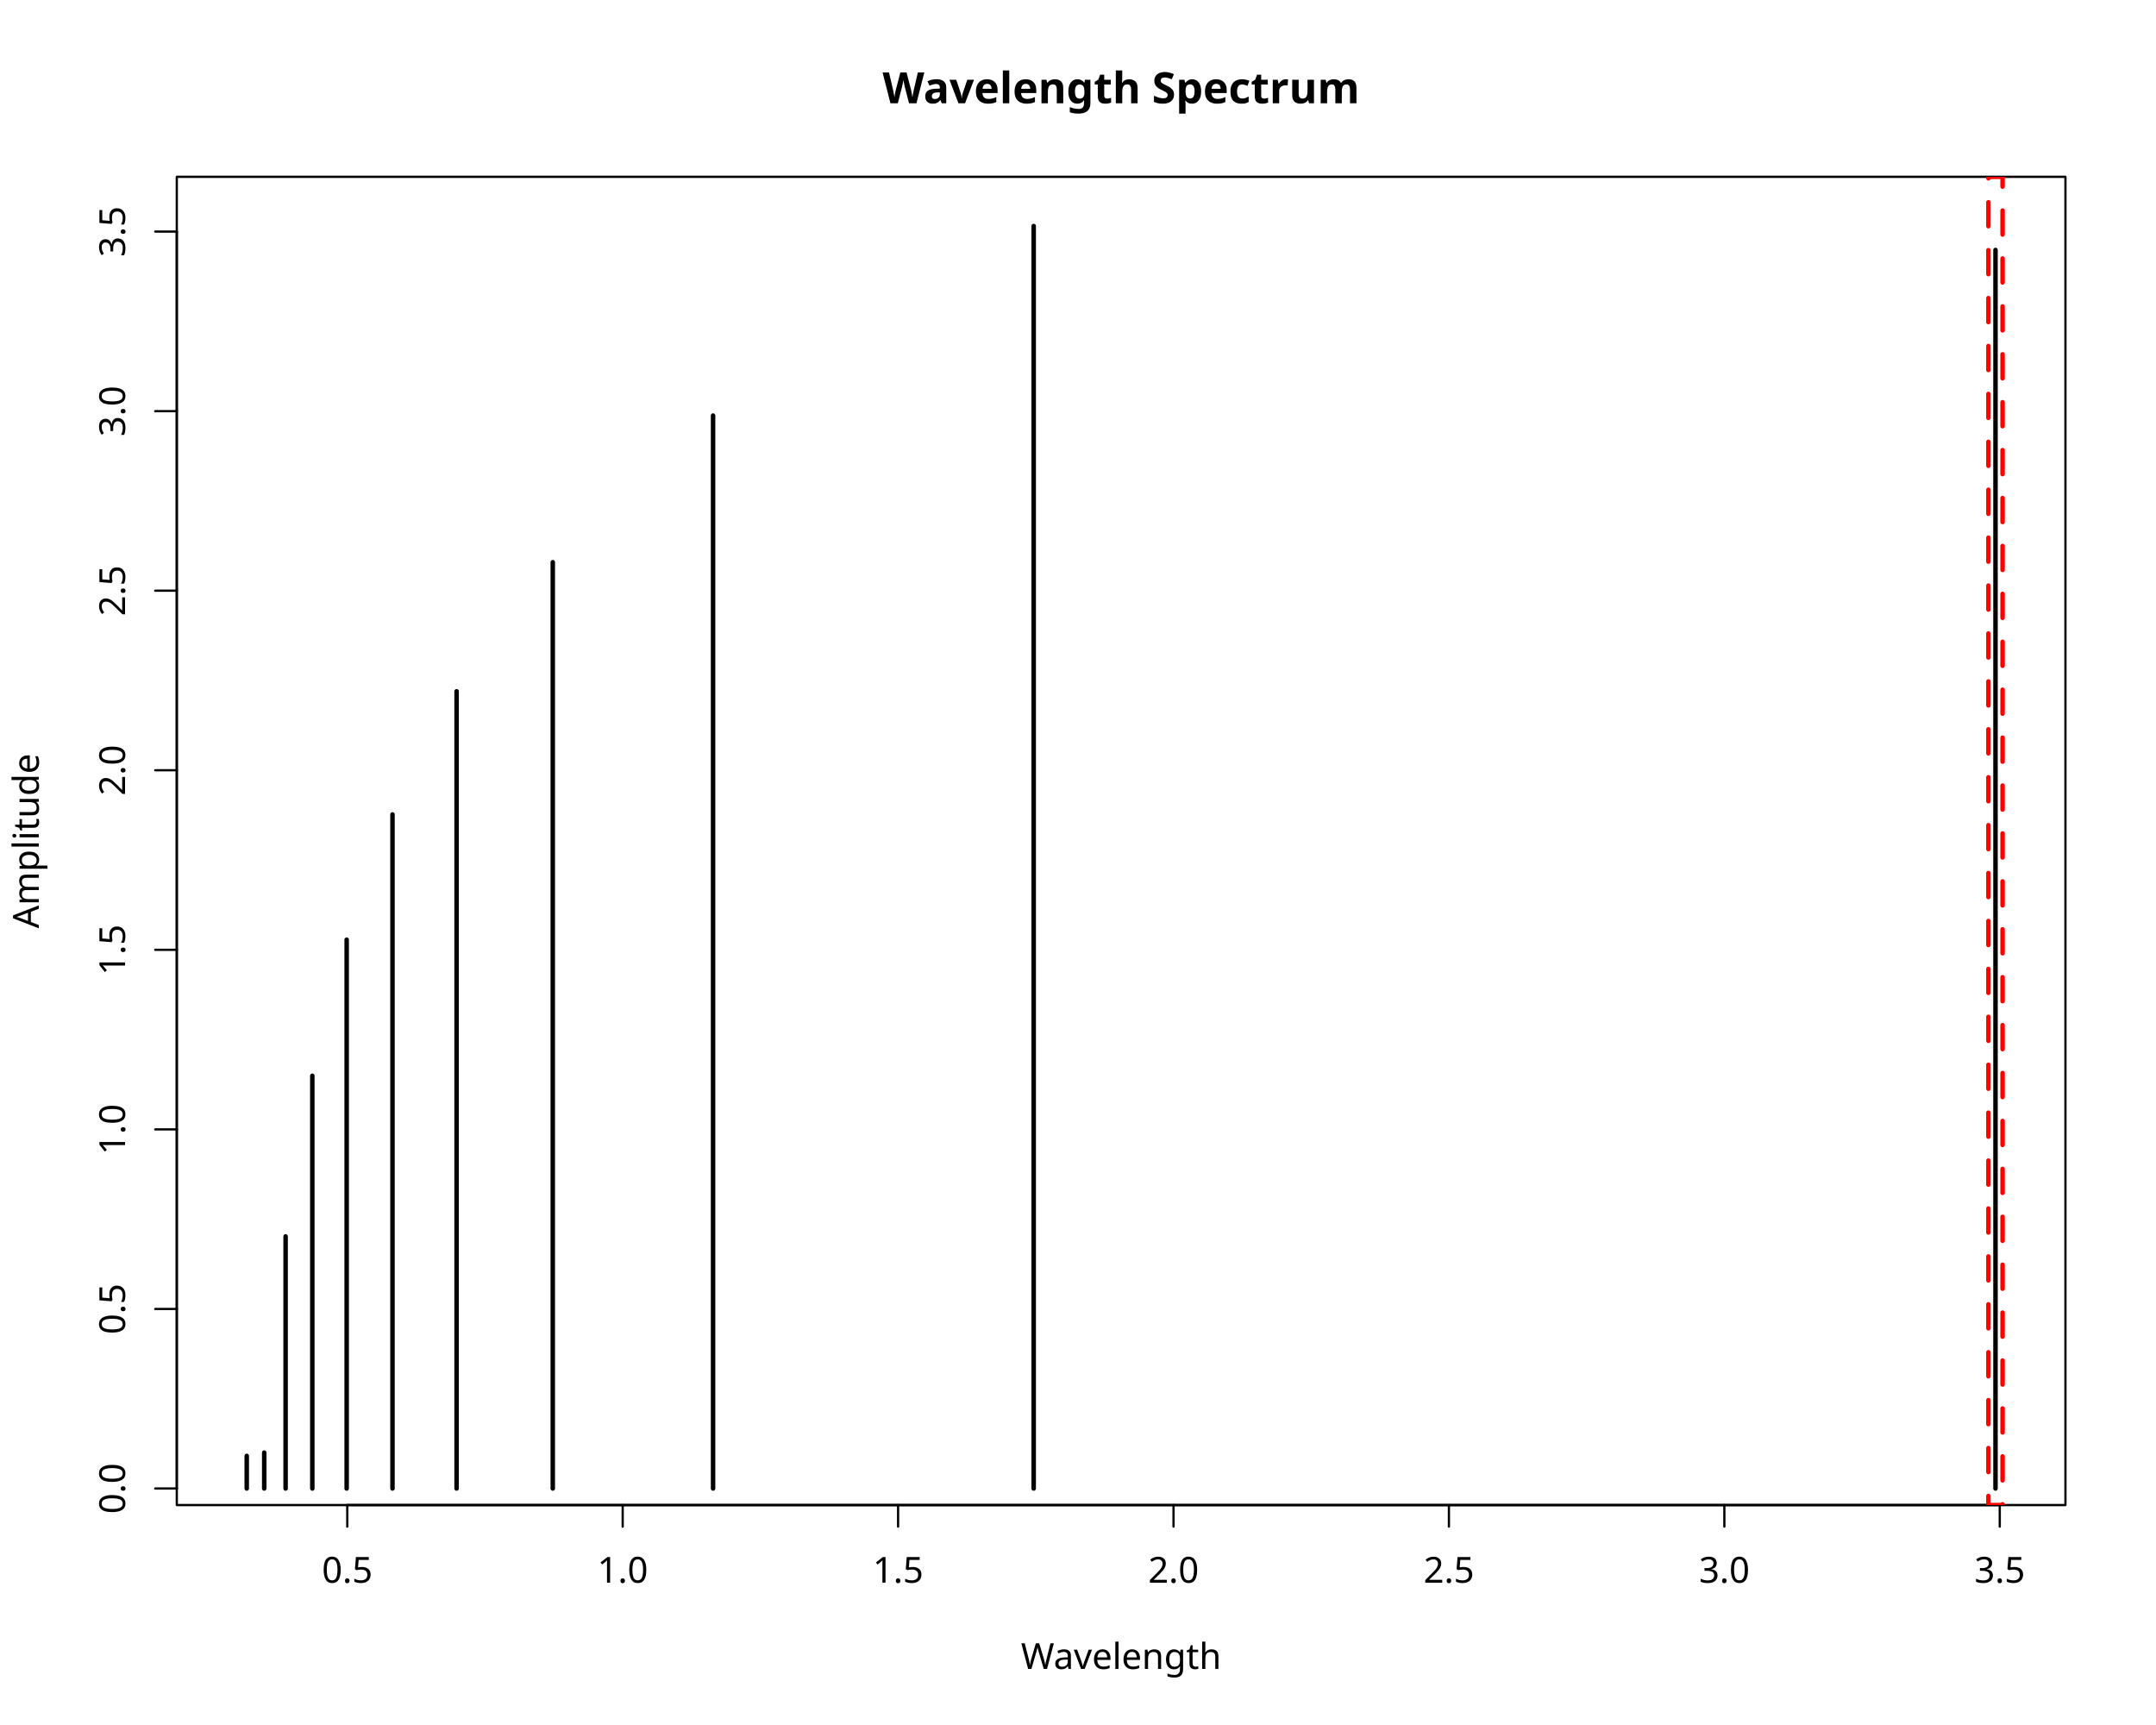
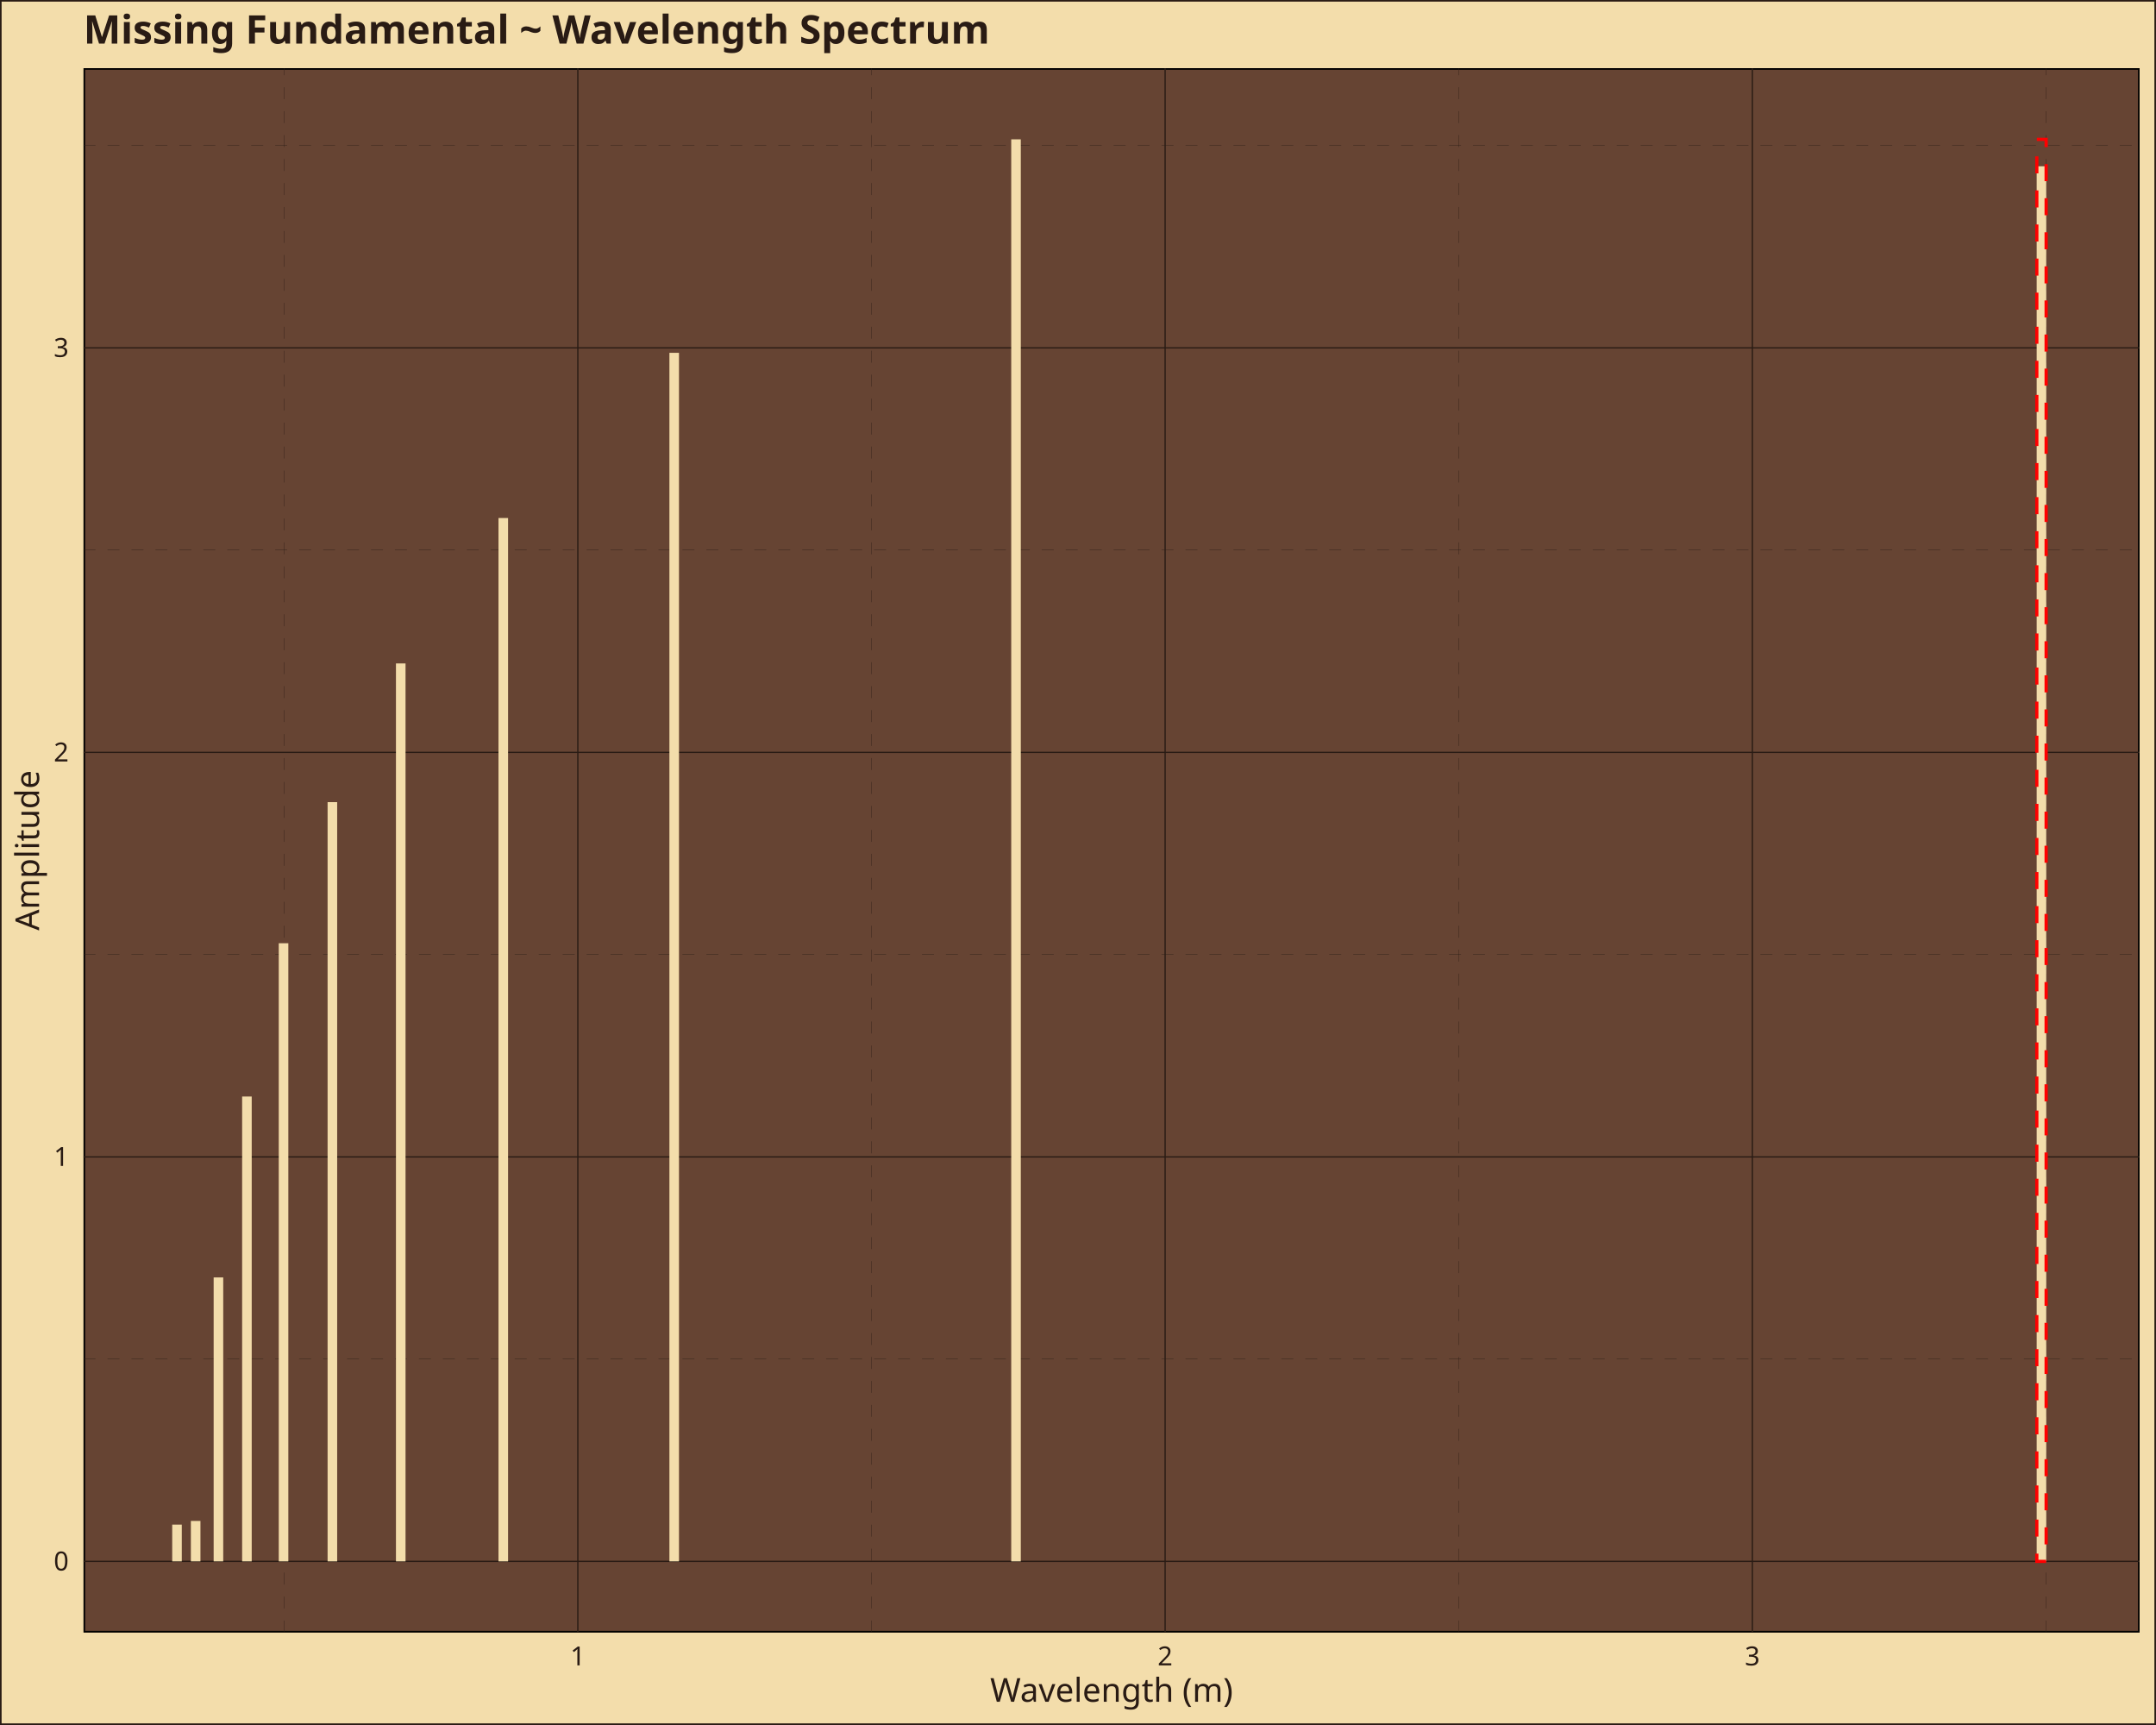
<svg xmlns="http://www.w3.org/2000/svg" class="svglite" data-engine-version="2.0" width="720.00pt" height="576.00pt" viewBox="0 0 720.00 576.00">
  <defs>
    <style type="text/css">
    .svglite line, .svglite polyline, .svglite polygon, .svglite path, .svglite rect, .svglite circle {
      fill: none;
      stroke: #000000;
      stroke-linecap: round;
      stroke-linejoin: round;
      stroke-miterlimit: 10.00;
    }
  </style>
  </defs>
  <rect width="100%" height="100%" style="stroke: none; fill: #FFFFFF;" />
  <defs>
    <clipPath id="cpMC4wMHw3MjAuMDB8MC4wMHw1NzYuMDA=">
      <rect x="0.00" y="0.00" width="720.00" height="576.00" />
    </clipPath>
  </defs>
  <g clip-path="url(#cpMC4wMHw3MjAuMDB8MC4wMHw1NzYuMDA=)">
-     <line x1="115.97" y1="502.56" x2="667.82" y2="502.56" style="stroke-width: 0.75;" />
-     <line x1="115.97" y1="502.56" x2="115.97" y2="509.76" style="stroke-width: 0.75;" />
-     <line x1="207.95" y1="502.56" x2="207.95" y2="509.76" style="stroke-width: 0.75;" />
-     <line x1="299.92" y1="502.56" x2="299.92" y2="509.76" style="stroke-width: 0.75;" />
-     <line x1="391.90" y1="502.56" x2="391.90" y2="509.76" style="stroke-width: 0.75;" />
-     <line x1="483.87" y1="502.56" x2="483.87" y2="509.76" style="stroke-width: 0.75;" />
-     <line x1="575.85" y1="502.56" x2="575.85" y2="509.76" style="stroke-width: 0.75;" />
-     <line x1="667.82" y1="502.56" x2="667.82" y2="509.76" style="stroke-width: 0.75;" />
-     <text x="115.97" y="528.48" text-anchor="middle" style="font-size: 12.00px; font-family: sans;" textLength="16.68px" lengthAdjust="spacingAndGlyphs">0.5</text>
-     <text x="207.95" y="528.48" text-anchor="middle" style="font-size: 12.00px; font-family: sans;" textLength="16.68px" lengthAdjust="spacingAndGlyphs">1.0</text>
-     <text x="299.92" y="528.48" text-anchor="middle" style="font-size: 12.00px; font-family: sans;" textLength="16.68px" lengthAdjust="spacingAndGlyphs">1.5</text>
-     <text x="391.90" y="528.48" text-anchor="middle" style="font-size: 12.00px; font-family: sans;" textLength="16.68px" lengthAdjust="spacingAndGlyphs">2.0</text>
-     <text x="483.87" y="528.48" text-anchor="middle" style="font-size: 12.00px; font-family: sans;" textLength="16.68px" lengthAdjust="spacingAndGlyphs">2.5</text>
-     <text x="575.85" y="528.48" text-anchor="middle" style="font-size: 12.00px; font-family: sans;" textLength="16.68px" lengthAdjust="spacingAndGlyphs">3.0</text>
-     <text x="667.82" y="528.48" text-anchor="middle" style="font-size: 12.00px; font-family: sans;" textLength="16.68px" lengthAdjust="spacingAndGlyphs">3.5</text>
-     <line x1="59.04" y1="497.03" x2="59.04" y2="77.33" style="stroke-width: 0.75;" />
-     <line x1="59.04" y1="497.03" x2="51.84" y2="497.03" style="stroke-width: 0.75;" />
-     <line x1="59.04" y1="437.08" x2="51.84" y2="437.08" style="stroke-width: 0.75;" />
-     <line x1="59.04" y1="377.12" x2="51.84" y2="377.12" style="stroke-width: 0.75;" />
-     <line x1="59.04" y1="317.16" x2="51.84" y2="317.16" style="stroke-width: 0.75;" />
-     <line x1="59.04" y1="257.20" x2="51.84" y2="257.20" style="stroke-width: 0.75;" />
-     <line x1="59.04" y1="197.24" x2="51.84" y2="197.24" style="stroke-width: 0.75;" />
-     <line x1="59.04" y1="137.29" x2="51.84" y2="137.29" style="stroke-width: 0.75;" />
-     <line x1="59.04" y1="77.33" x2="51.84" y2="77.33" style="stroke-width: 0.75;" />
-     <text transform="translate(41.76,497.03) rotate(-90)" text-anchor="middle" style="font-size: 12.00px; font-family: sans;" textLength="16.68px" lengthAdjust="spacingAndGlyphs">0.0</text>
-     <text transform="translate(41.76,437.08) rotate(-90)" text-anchor="middle" style="font-size: 12.00px; font-family: sans;" textLength="16.68px" lengthAdjust="spacingAndGlyphs">0.5</text>
-     <text transform="translate(41.76,377.12) rotate(-90)" text-anchor="middle" style="font-size: 12.00px; font-family: sans;" textLength="16.68px" lengthAdjust="spacingAndGlyphs">1.0</text>
-     <text transform="translate(41.76,317.16) rotate(-90)" text-anchor="middle" style="font-size: 12.00px; font-family: sans;" textLength="16.68px" lengthAdjust="spacingAndGlyphs">1.5</text>
-     <text transform="translate(41.76,257.20) rotate(-90)" text-anchor="middle" style="font-size: 12.00px; font-family: sans;" textLength="16.68px" lengthAdjust="spacingAndGlyphs">2.0</text>
-     <text transform="translate(41.76,197.24) rotate(-90)" text-anchor="middle" style="font-size: 12.00px; font-family: sans;" textLength="16.68px" lengthAdjust="spacingAndGlyphs">2.5</text>
-     <text transform="translate(41.76,137.29) rotate(-90)" text-anchor="middle" style="font-size: 12.00px; font-family: sans;" textLength="16.68px" lengthAdjust="spacingAndGlyphs">3.0</text>
-     <text transform="translate(41.76,77.33) rotate(-90)" text-anchor="middle" style="font-size: 12.00px; font-family: sans;" textLength="16.68px" lengthAdjust="spacingAndGlyphs">3.5</text>
-     <polygon points="59.04,502.56 689.76,502.56 689.76,59.04 59.04,59.04 " style="stroke-width: 0.75; fill: none;" />
-     <text x="374.40" y="34.48" text-anchor="middle" style="font-size: 14.40px; font-weight: bold; font-family: sans;" textLength="141.69px" lengthAdjust="spacingAndGlyphs">Wavelength Spectrum</text>
-     <text x="374.40" y="557.28" text-anchor="middle" style="font-size: 12.00px; font-family: sans;" textLength="63.37px" lengthAdjust="spacingAndGlyphs">Wavelength</text>
-     <text transform="translate(12.96,280.80) rotate(-90)" text-anchor="middle" style="font-size: 12.00px; font-family: sans;" textLength="53.37px" lengthAdjust="spacingAndGlyphs">Amplitude</text>
+     <rect x="0.00" y="0.00" width="720.00" height="576.00" style="stroke-width: 1.07; stroke: #291B14; fill: #F3DDAB;" />
  </g>
  <defs>
-     <clipPath id="cpNTkuMDR8Njg5Ljc2fDU5LjA0fDUwMi41Ng==">
-       <rect x="59.04" y="59.04" width="630.72" height="443.52" />
+     <clipPath id="cpMjcuOTB8NzE0LjUyfDIyLjc4fDU0NS4xMQ==">
+       <rect x="27.90" y="22.78" width="686.62" height="522.33" />
    </clipPath>
  </defs>
-   <g clip-path="url(#cpNTkuMDR8Njg5Ljc2fDU5LjA0fDUwMi41Ng==)">
-     <line x1="82.40" y1="497.03" x2="82.40" y2="486.13" style="stroke-width: 1.50;" />
-     <line x1="88.24" y1="497.03" x2="88.24" y2="485.04" style="stroke-width: 1.50;" />
-     <line x1="95.38" y1="497.03" x2="95.38" y2="412.85" style="stroke-width: 1.50;" />
-     <line x1="104.30" y1="497.03" x2="104.30" y2="359.22" style="stroke-width: 1.50;" />
-     <line x1="115.77" y1="497.03" x2="115.77" y2="313.78" style="stroke-width: 1.50;" />
-     <line x1="131.07" y1="497.03" x2="131.07" y2="271.95" style="stroke-width: 1.50;" />
-     <line x1="152.48" y1="497.03" x2="152.48" y2="230.83" style="stroke-width: 1.50;" />
-     <line x1="184.60" y1="497.03" x2="184.60" y2="187.72" style="stroke-width: 1.50;" />
-     <line x1="238.13" y1="497.03" x2="238.13" y2="138.76" style="stroke-width: 1.50;" />
-     <line x1="345.20" y1="497.03" x2="345.20" y2="75.47" style="stroke-width: 1.50;" />
-     <line x1="666.40" y1="497.03" x2="666.40" y2="83.46" style="stroke-width: 1.50;" />
-     <rect x="664.03" y="59.04" width="4.73" height="443.52" style="stroke-width: 1.50; stroke: #FF0000; stroke-dasharray: 8.00,8.00;" />
+   <g clip-path="url(#cpMjcuOTB8NzE0LjUyfDIyLjc4fDU0NS4xMQ==)">
+     <rect x="27.90" y="22.78" width="686.62" height="522.33" style="stroke-width: 1.07; fill: #664433;" />
+     <polyline points="27.90,453.83 714.52,453.83 " style="stroke-width: 0.11; stroke: #291B14; stroke-dasharray: 4.00,4.00; stroke-linecap: butt;" />
+     <polyline points="27.90,318.76 714.52,318.76 " style="stroke-width: 0.11; stroke: #291B14; stroke-dasharray: 4.00,4.00; stroke-linecap: butt;" />
+     <polyline points="27.90,183.69 714.52,183.69 " style="stroke-width: 0.11; stroke: #291B14; stroke-dasharray: 4.00,4.00; stroke-linecap: butt;" />
+     <polyline points="27.90,48.62 714.52,48.62 " style="stroke-width: 0.11; stroke: #291B14; stroke-dasharray: 4.00,4.00; stroke-linecap: butt;" />
+     <polyline points="94.91,545.11 94.91,22.78 " style="stroke-width: 0.11; stroke: #291B14; stroke-dasharray: 4.00,4.00; stroke-linecap: butt;" />
+     <polyline points="291.03,545.11 291.03,22.78 " style="stroke-width: 0.11; stroke: #291B14; stroke-dasharray: 4.00,4.00; stroke-linecap: butt;" />
+     <polyline points="487.15,545.11 487.15,22.78 " style="stroke-width: 0.11; stroke: #291B14; stroke-dasharray: 4.00,4.00; stroke-linecap: butt;" />
+     <polyline points="683.27,545.11 683.27,22.78 " style="stroke-width: 0.11; stroke: #291B14; stroke-dasharray: 4.00,4.00; stroke-linecap: butt;" />
+     <polyline points="27.90,521.37 714.52,521.37 " style="stroke-width: 0.43; stroke: #291B14; stroke-linecap: butt;" />
+     <polyline points="27.90,386.30 714.52,386.30 " style="stroke-width: 0.43; stroke: #291B14; stroke-linecap: butt;" />
+     <polyline points="27.90,251.23 714.52,251.23 " style="stroke-width: 0.43; stroke: #291B14; stroke-linecap: butt;" />
+     <polyline points="27.90,116.16 714.52,116.16 " style="stroke-width: 0.43; stroke: #291B14; stroke-linecap: butt;" />
+     <polyline points="192.97,545.11 192.97,22.78 " style="stroke-width: 0.43; stroke: #291B14; stroke-linecap: butt;" />
+     <polyline points="389.09,545.11 389.09,22.78 " style="stroke-width: 0.43; stroke: #291B14; stroke-linecap: butt;" />
+     <polyline points="585.21,545.11 585.21,22.78 " style="stroke-width: 0.43; stroke: #291B14; stroke-linecap: butt;" />
+     <line x1="59.11" y1="509.09" x2="59.11" y2="521.37" style="stroke-width: 3.20; stroke: #F3DDAB; stroke-linecap: butt;" />
+     <line x1="65.34" y1="507.86" x2="65.34" y2="521.37" style="stroke-width: 3.20; stroke: #F3DDAB; stroke-linecap: butt;" />
+     <line x1="72.95" y1="426.55" x2="72.95" y2="521.37" style="stroke-width: 3.20; stroke: #F3DDAB; stroke-linecap: butt;" />
+     <line x1="82.46" y1="366.14" x2="82.46" y2="521.37" style="stroke-width: 3.20; stroke: #F3DDAB; stroke-linecap: butt;" />
+     <line x1="94.69" y1="314.95" x2="94.69" y2="521.37" style="stroke-width: 3.20; stroke: #F3DDAB; stroke-linecap: butt;" />
+     <line x1="111.00" y1="267.84" x2="111.00" y2="521.37" style="stroke-width: 3.20; stroke: #F3DDAB; stroke-linecap: butt;" />
+     <line x1="133.83" y1="221.53" x2="133.83" y2="521.37" style="stroke-width: 3.20; stroke: #F3DDAB; stroke-linecap: butt;" />
+     <line x1="168.07" y1="172.97" x2="168.07" y2="521.37" style="stroke-width: 3.20; stroke: #F3DDAB; stroke-linecap: butt;" />
+     <line x1="225.15" y1="117.81" x2="225.15" y2="521.37" style="stroke-width: 3.20; stroke: #F3DDAB; stroke-linecap: butt;" />
+     <line x1="339.30" y1="46.53" x2="339.30" y2="521.37" style="stroke-width: 3.20; stroke: #F3DDAB; stroke-linecap: butt;" />
+     <line x1="681.75" y1="55.53" x2="681.75" y2="521.37" style="stroke-width: 3.20; stroke: #F3DDAB; stroke-linecap: butt;" />
+     <rect x="680.20" y="46.53" width="3.11" height="474.84" style="stroke-width: 1.07; stroke: #FF0000; stroke-dasharray: 5.69,5.69; stroke-linecap: butt; stroke-linejoin: miter;" />
+   </g>
+   <g clip-path="url(#cpMC4wMHw3MjAuMDB8MC4wMHw1NzYuMDA=)">
+     <text x="22.97" y="524.40" text-anchor="end" style="font-size: 8.80px; fill: #291B14; font-family: sans;" textLength="4.89px" lengthAdjust="spacingAndGlyphs">0</text>
+     <text x="22.97" y="389.33" text-anchor="end" style="font-size: 8.80px; fill: #291B14; font-family: sans;" textLength="4.89px" lengthAdjust="spacingAndGlyphs">1</text>
+     <text x="22.97" y="254.26" text-anchor="end" style="font-size: 8.80px; fill: #291B14; font-family: sans;" textLength="4.89px" lengthAdjust="spacingAndGlyphs">2</text>
+     <text x="22.97" y="119.18" text-anchor="end" style="font-size: 8.80px; fill: #291B14; font-family: sans;" textLength="4.89px" lengthAdjust="spacingAndGlyphs">3</text>
+     <text x="192.97" y="556.10" text-anchor="middle" style="font-size: 8.80px; fill: #291B14; font-family: sans;" textLength="4.89px" lengthAdjust="spacingAndGlyphs">1</text>
+     <text x="389.09" y="556.10" text-anchor="middle" style="font-size: 8.80px; fill: #291B14; font-family: sans;" textLength="4.89px" lengthAdjust="spacingAndGlyphs">2</text>
+     <text x="585.21" y="556.10" text-anchor="middle" style="font-size: 8.80px; fill: #291B14; font-family: sans;" textLength="4.89px" lengthAdjust="spacingAndGlyphs">3</text>
+     <text x="371.21" y="568.24" text-anchor="middle" style="font-size: 11.00px; fill: #291B14; font-family: sans;" textLength="77.64px" lengthAdjust="spacingAndGlyphs">Wavelength (m)</text>
+     <text transform="translate(13.05,283.95) rotate(-90)" text-anchor="middle" style="font-size: 11.00px; fill: #291B14; font-family: sans;" textLength="48.92px" lengthAdjust="spacingAndGlyphs">Amplitude</text>
+     <text x="27.90" y="14.56" style="font-size: 13.20px; font-weight: bold; fill: #291B14; font-family: sans;" textLength="270.40px" lengthAdjust="spacingAndGlyphs">Missing Fundamental ~ Wavelength Spectrum</text>
  </g>
</svg>
